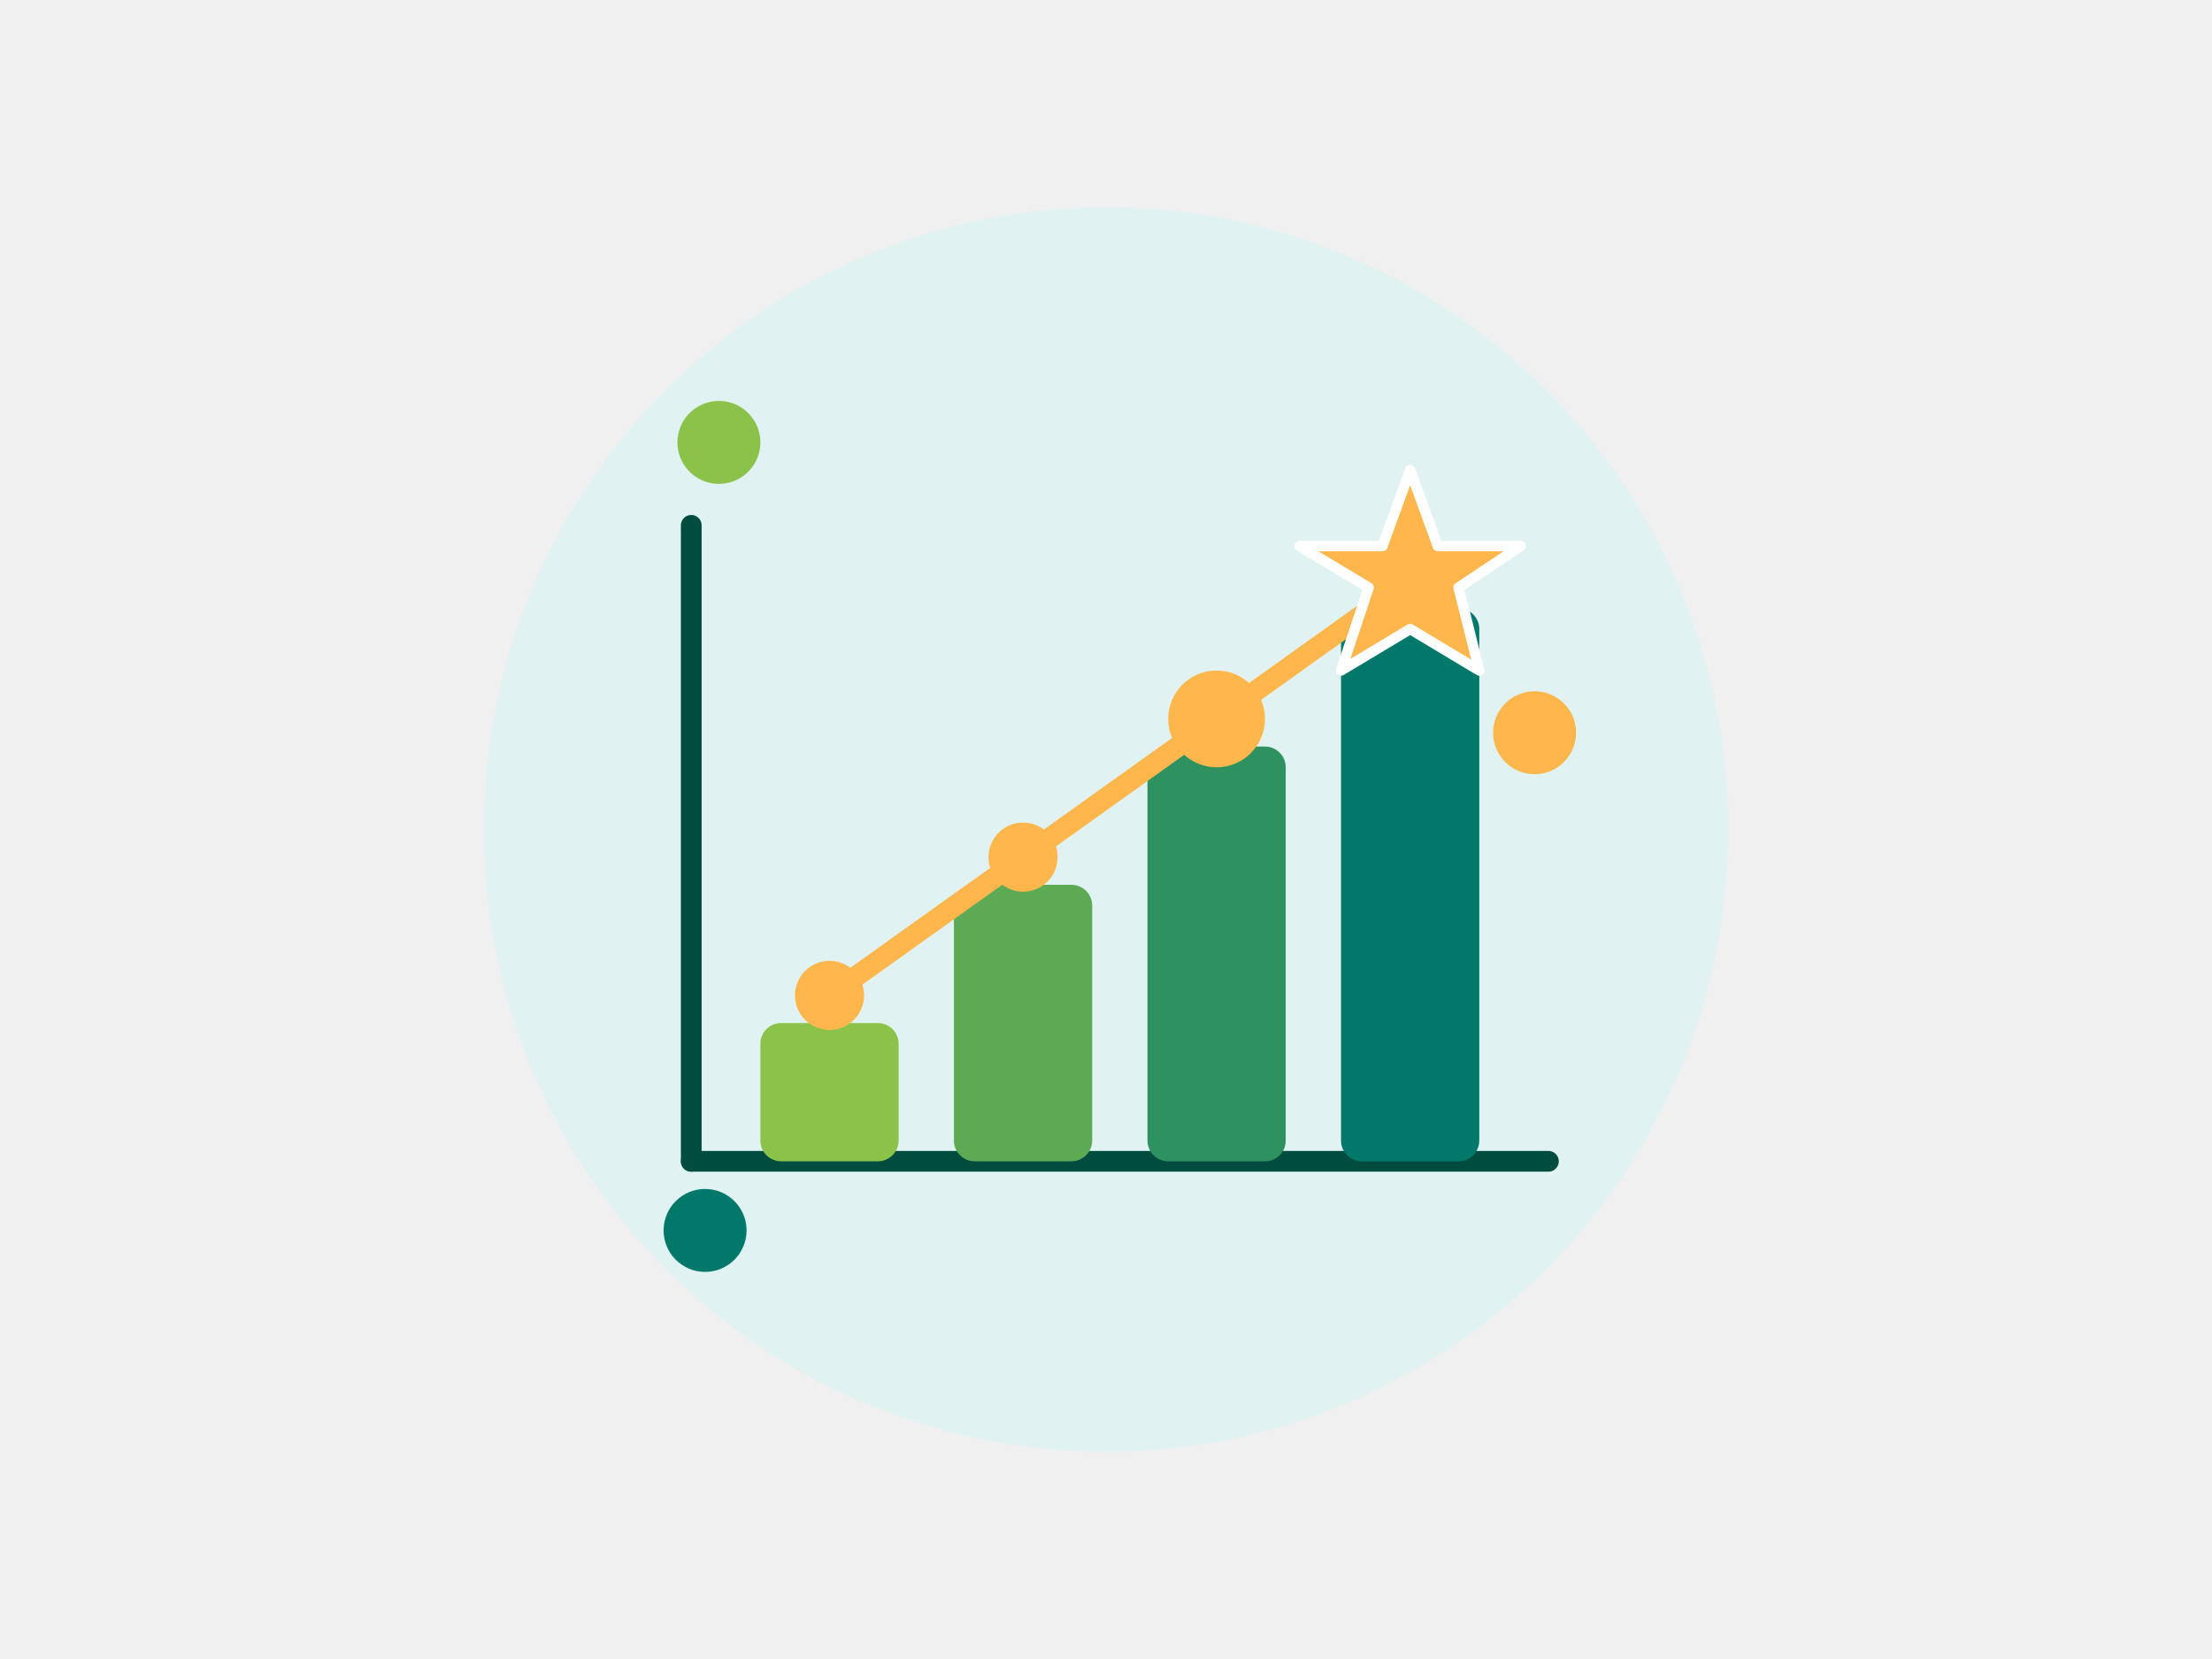
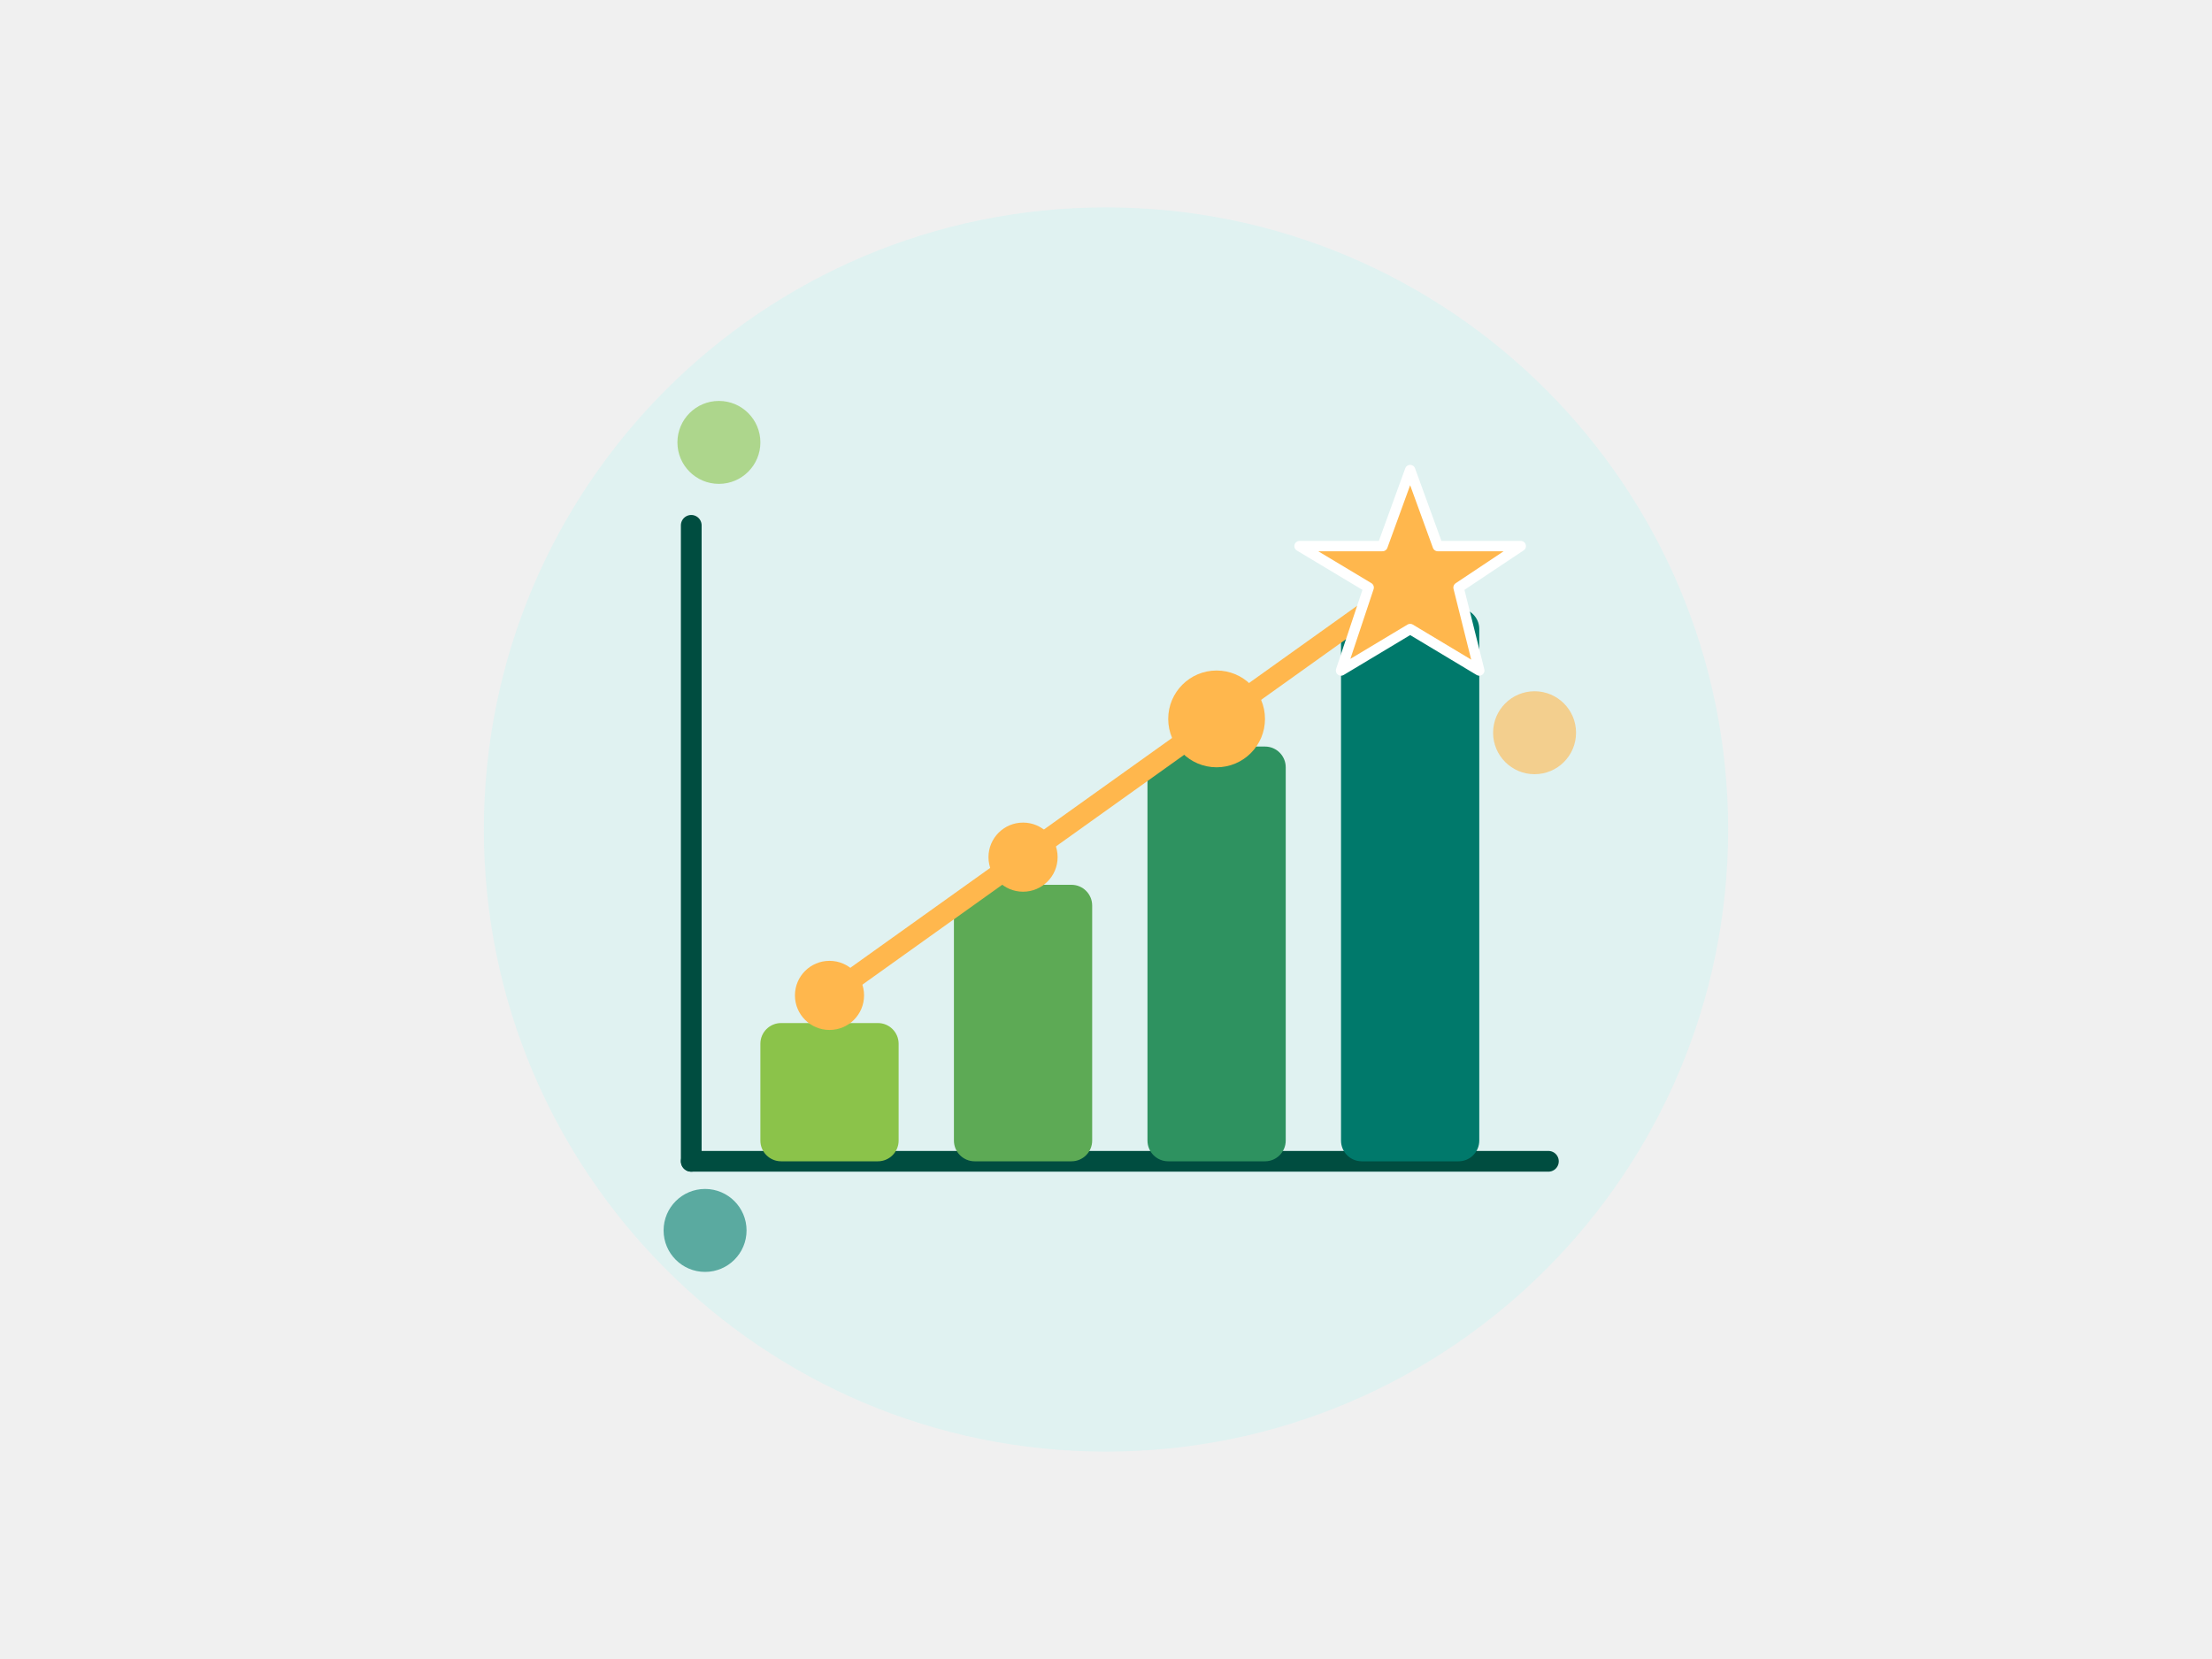
<svg xmlns="http://www.w3.org/2000/svg" viewBox="0 0 320 240">
  <circle cx="160" cy="120" r="90" fill="#E0F2F1" />
  <line x1="100" y1="168" x2="224" y2="168" stroke="#004D40" stroke-width="3" stroke-linecap="round" />
  <line x1="100" y1="168" x2="100" y2="76" stroke="#004D40" stroke-width="3" stroke-linecap="round" />
  <rect x="110" y="148" width="20" height="20" rx="3" fill="#8BC34A" />
  <rect x="138" y="128" width="20" height="40" rx="3" fill="#5DAA55" />
  <rect x="166" y="108" width="20" height="60" rx="3" fill="#2E9260" />
  <rect x="194" y="88" width="20" height="80" rx="3" fill="#00796B" />
  <polyline points="120,144 148,124 176,104 204,84" fill="none" stroke="#FFB74D" stroke-width="3" stroke-linecap="round" stroke-linejoin="round" />
  <circle cx="120" cy="144" r="5" fill="#FFB74D" />
  <circle cx="148" cy="124" r="5" fill="#FFB74D" />
  <circle cx="176" cy="104" r="7" fill="#FFB74D" />
  <polygon points="204,68 208,79 220,79 211,85 214,97 204,91 194,97 198,85 188,79 200,79" fill="#FFB74D" stroke="white" stroke-width="1.5" stroke-linejoin="round" />
-   <circle cx="104" cy="64" r="6" fill="#8BC34A" />
-   <circle cx="222" cy="106" r="6" fill="#FFB74D" />
-   <circle cx="102" cy="178" r="6" fill="#00796B" />
+   <circle cx="104" cy="64" r="6" fill="#8BC34A" opacity="0.6" />
+   <circle cx="222" cy="106" r="6" fill="#FFB74D" opacity="0.6" />
+   <circle cx="102" cy="178" r="6" fill="#00796B" opacity="0.6" />
</svg>
